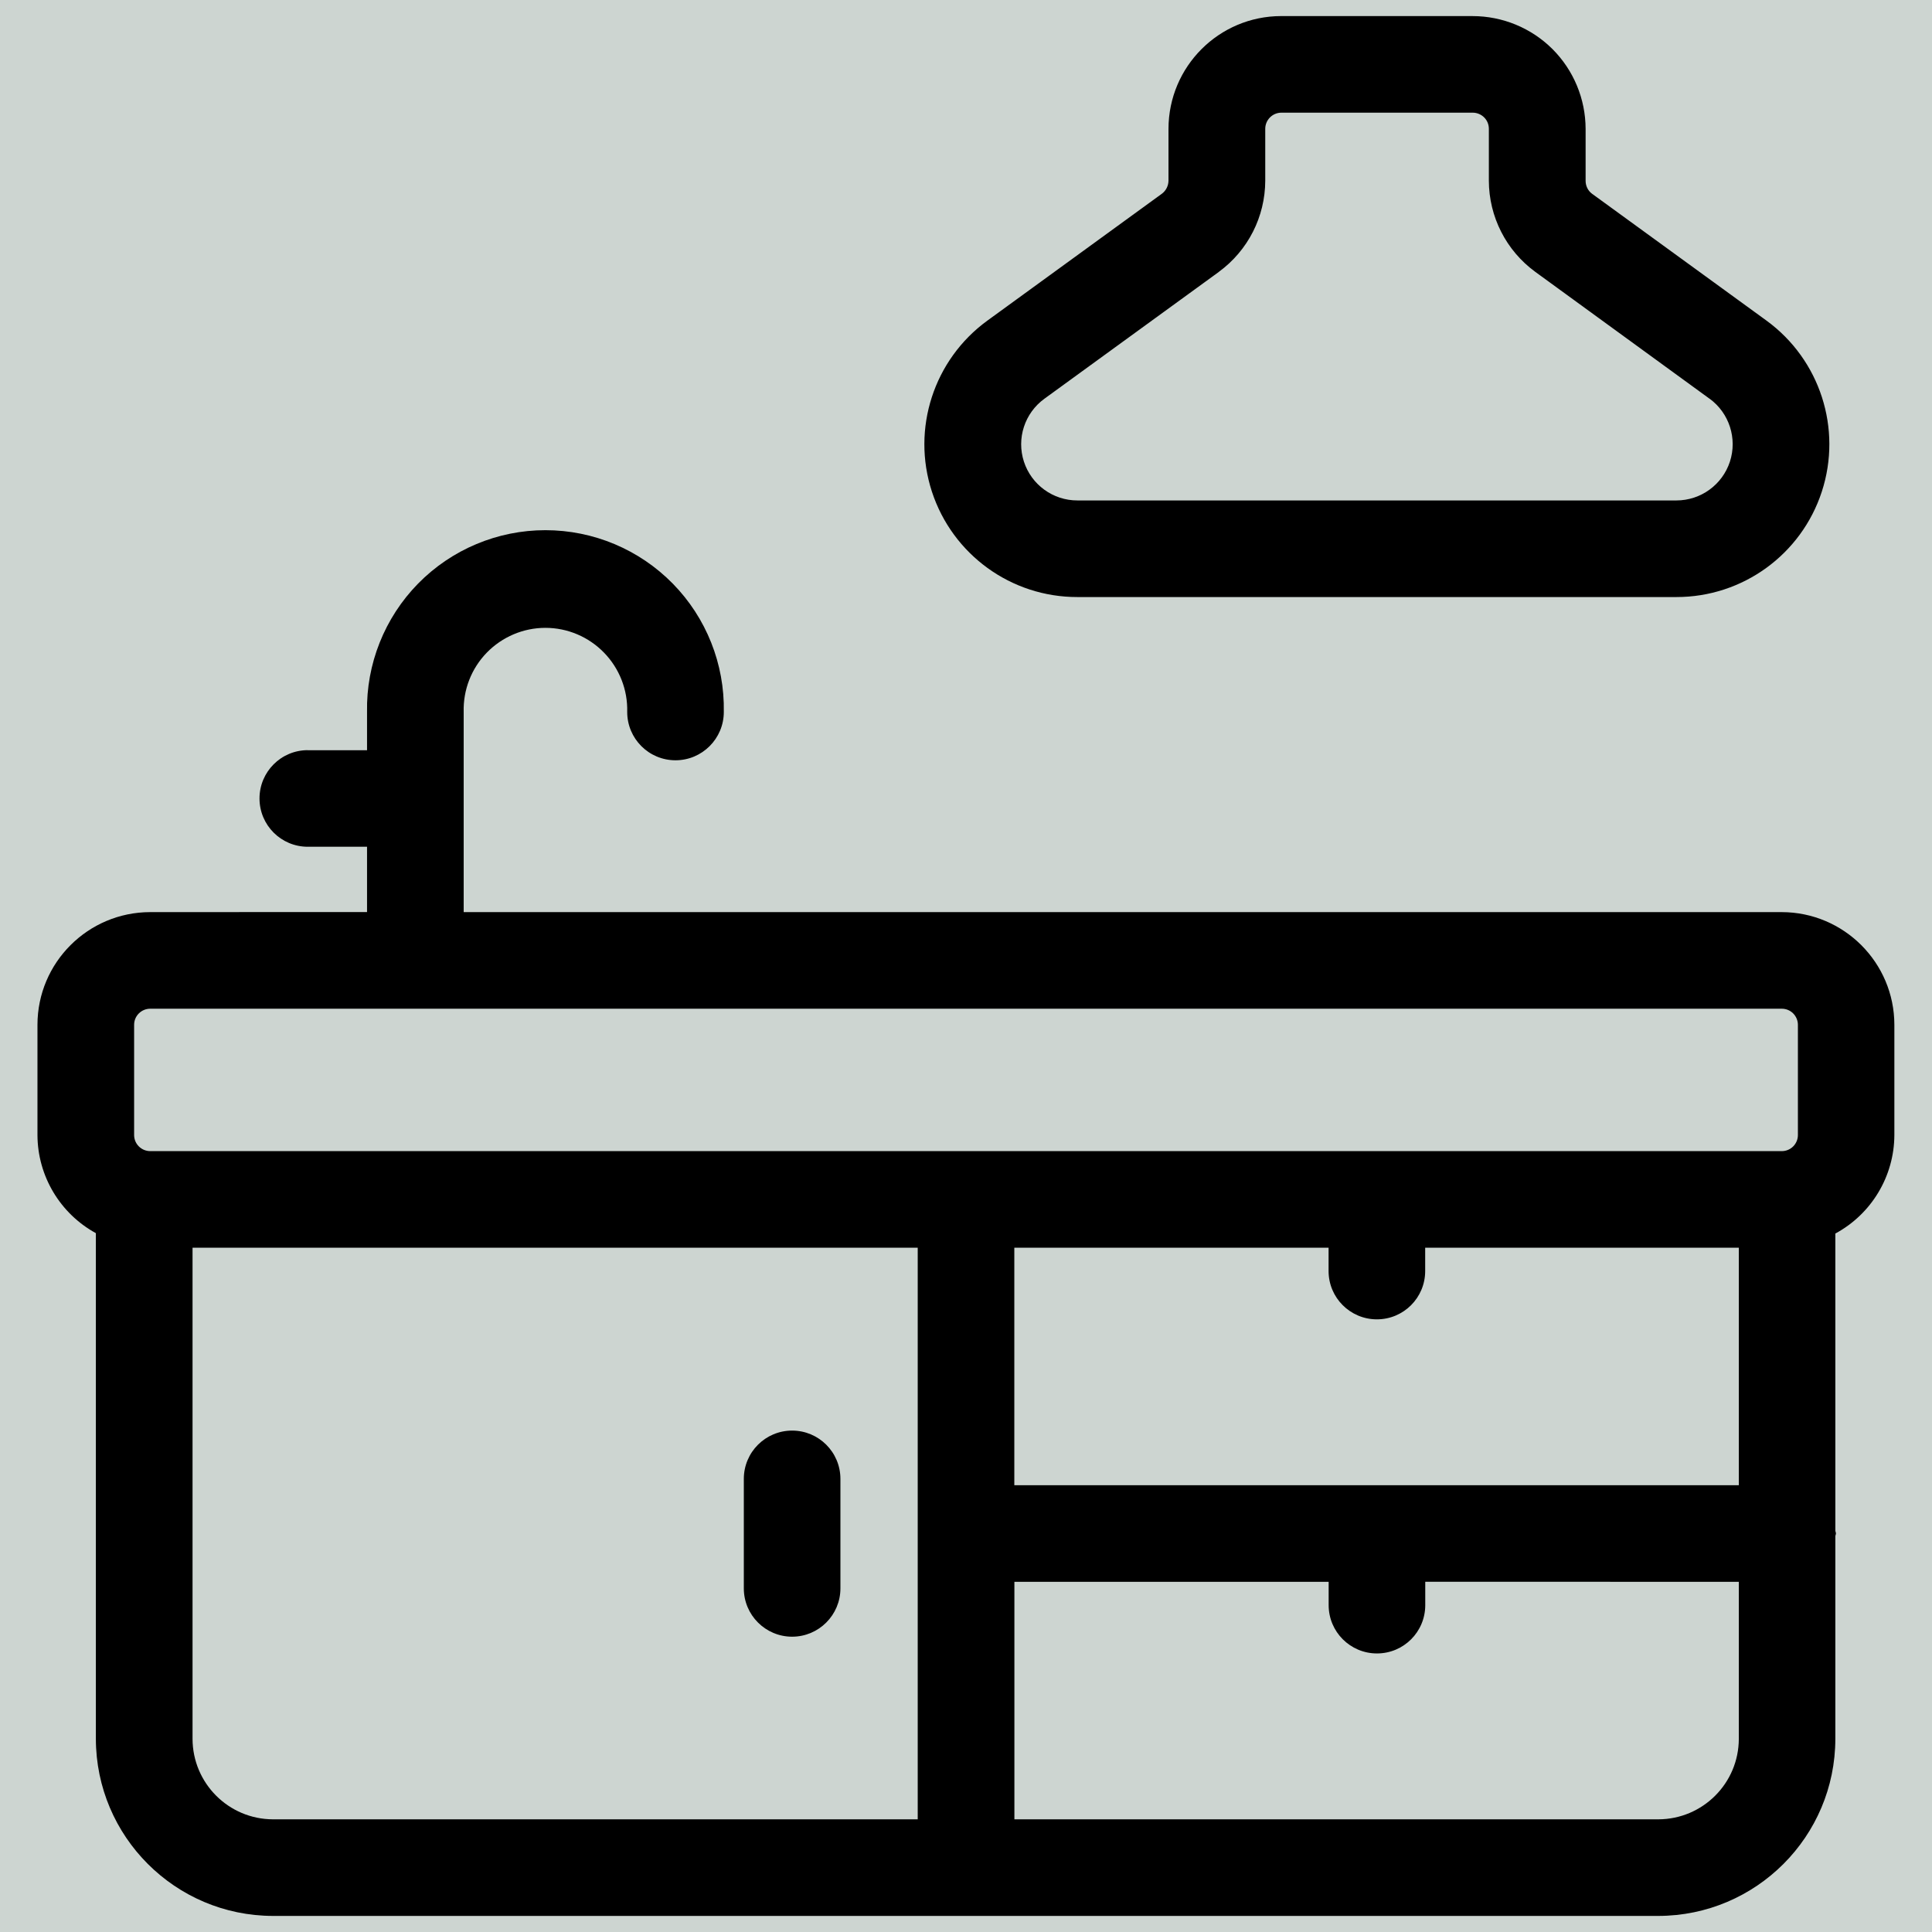
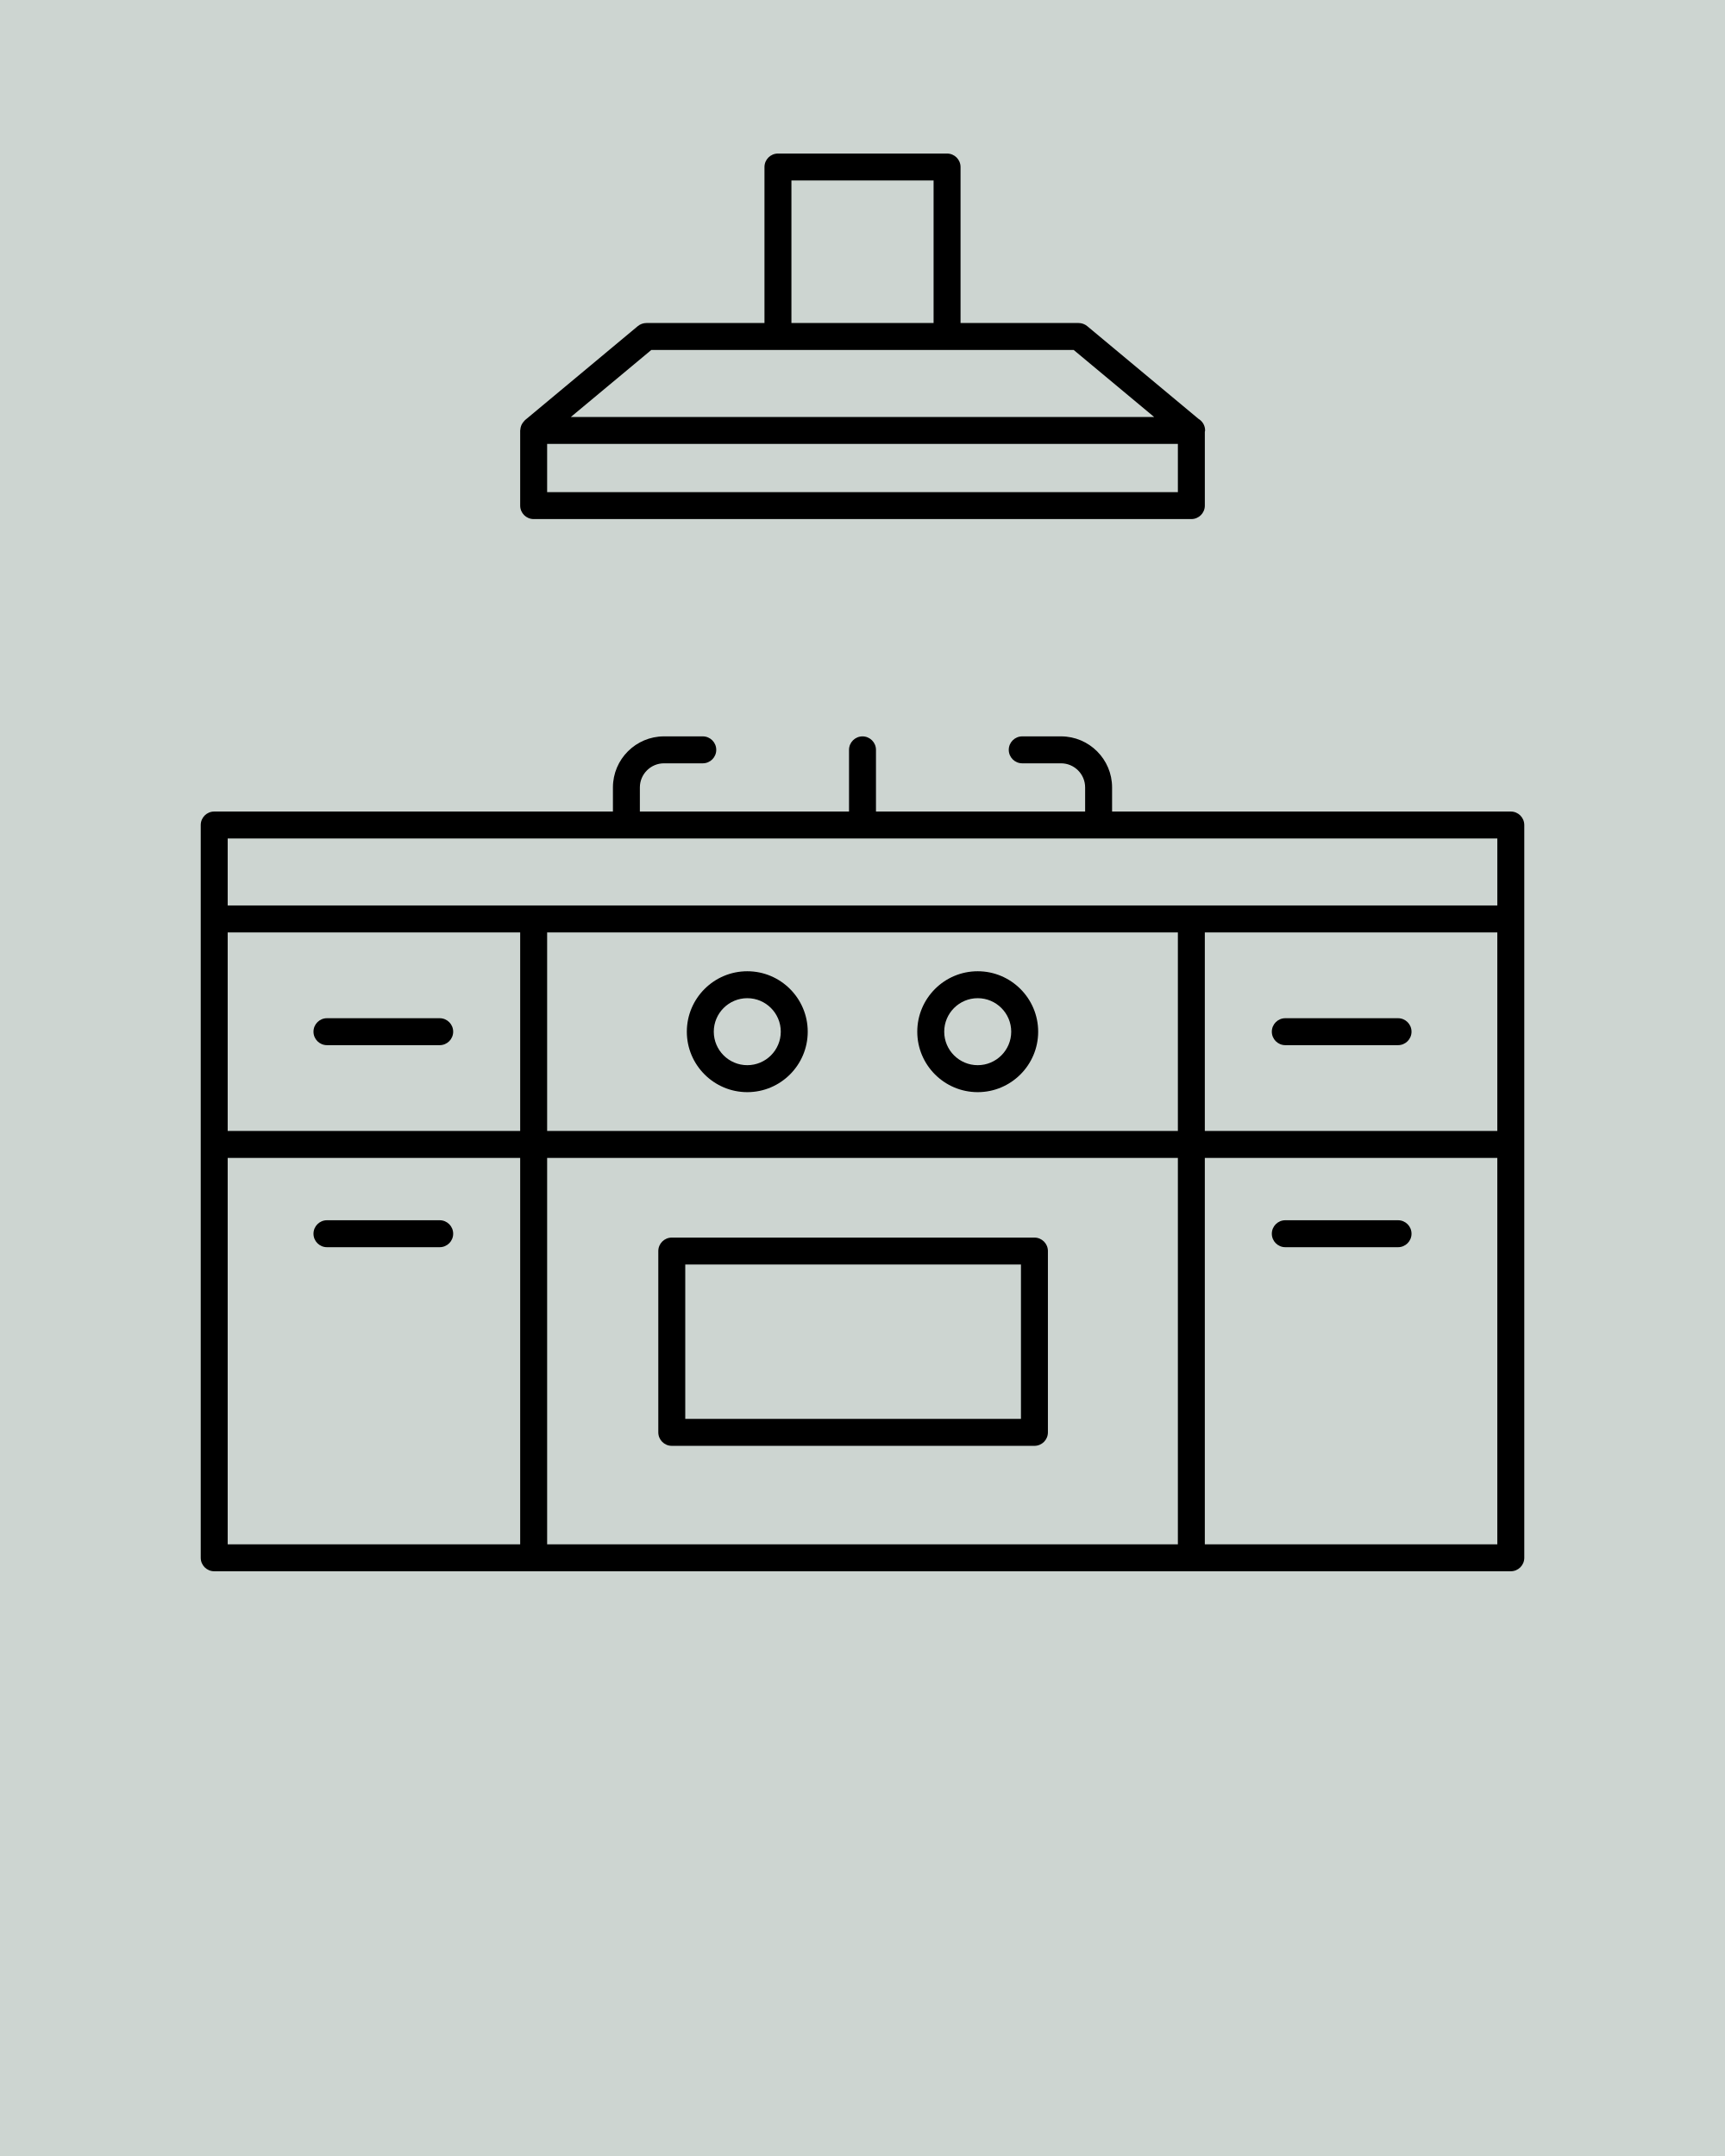
- <svg xmlns="http://www.w3.org/2000/svg" version="1.1" viewBox="0 0 100 100">
-   <rect width="100" height="100" fill="#CDD5D1" />
-   <path d="m92.223 47.211h-68.223v-10.359c-0.031-1.145 0.398-2.25 1.195-3.07 0.797-0.82 1.895-1.285 3.035-1.285 1.145 0 2.238 0.465 3.035 1.285s1.23 1.926 1.199 3.07c0 1.379 1.117 2.5 2.5 2.5 1.379 0 2.5-1.121 2.5-2.5 0.047-2.481-0.906-4.875-2.641-6.644-1.738-1.77-4.113-2.766-6.594-2.766-2.477 0-4.852 0.996-6.59 2.766-1.734 1.77-2.688 4.164-2.641 6.644v1.98h-3.066v-0.004c-1.383 0-2.5 1.121-2.5 2.5 0 1.383 1.117 2.5 2.5 2.5h3.066v3.379l-11.223 0.004c-3.223 0.004-5.832 2.613-5.836 5.832v5.707c0.008 2.117 1.168 4.062 3.023 5.078v26.172c0.008 5.059 4.109 9.16 9.168 9.168h71.703c5.059-0.008 9.16-4.109 9.164-9.168v-10.48c0-0.051 0.031-0.094 0.031-0.148 0-0.055-0.027-0.094-0.031-0.145v-15.379c1.875-1.012 3.047-2.969 3.055-5.098v-5.707c-0.004-3.219-2.613-5.828-5.832-5.832zm-85.281 5.832c0-0.461 0.375-0.832 0.836-0.832h84.445c0.223 0 0.434 0.086 0.59 0.242s0.246 0.371 0.246 0.59v5.707c0 0.223-0.09 0.434-0.246 0.59s-0.367 0.242-0.59 0.242h-84.445c-0.461 0-0.836-0.371-0.836-0.832zm83.059 23.832h-37.5v-12.293h16.266v1.207c0 1.383 1.121 2.5 2.5 2.5 1.383 0 2.5-1.117 2.5-2.5v-1.207h16.234zm-80.035 13.125v-25.418h37.535v29.586h-33.367c-2.301-0.004-4.164-1.867-4.168-4.168zm75.871 4.168h-33.332v-12.293h16.266v1.211-0.004c0 1.383 1.121 2.5 2.5 2.5 1.383 0 2.5-1.117 2.5-2.5v-1.211l16.23 0.004v8.125c-0.004 2.297-1.863 4.16-4.164 4.168z" />
-   <path d="m41 74.047c-1.379 0-2.5 1.117-2.5 2.5v5.668c0 1.379 1.121 2.5 2.5 2.5s2.5-1.121 2.5-2.5v-5.668c0-1.383-1.121-2.5-2.5-2.5z" />
-   <path d="m76.219 0.832h-9.906c-3.219 0.004-5.828 2.613-5.832 5.836v2.688-0.004c-0.004 0.262-0.125 0.508-0.332 0.668l-9.047 6.578c-2.769 2.016-3.93 5.59-2.867 8.848 1.066 3.262 4.106 5.465 7.535 5.457h31c3.426 0.004 6.465-2.199 7.527-5.457 1.062-3.258-0.094-6.828-2.859-8.848l-9.035-6.57c-0.211-0.156-0.332-0.406-0.332-0.668v-2.691c-0.004-1.551-0.621-3.035-1.715-4.129-1.098-1.094-2.586-1.707-4.137-1.707zm12.266 19.805h0.004c1.016 0.742 1.441 2.059 1.051 3.258-0.391 1.195-1.508 2.008-2.769 2.008h-31c-1.262 0.004-2.383-0.809-2.773-2.008-0.391-1.203 0.039-2.516 1.062-3.258l9.031-6.566h-0.004c1.508-1.102 2.398-2.852 2.402-4.719v-2.684c0-0.461 0.375-0.836 0.836-0.836h9.906c0.219 0 0.434 0.09 0.59 0.246s0.242 0.367 0.242 0.59v2.688-0.004c0.004 1.867 0.895 3.617 2.402 4.719z" />
+ <svg xmlns="http://www.w3.org/2000/svg" version="1.1" x="0px" y="10px" viewBox="0 0 128 160" enable-background="new 0 0 128 128" xml:space="preserve">
+   <rect width="128" height="160" fill="#CDD5D1" />
+   <g>
+     <path d="M112.105,60.225H82.52v-1.789c0-2.089-1.7-3.789-3.789-3.789h-2.878c-0.552,0-1,0.448-1,1s0.448,1,1,1h2.878   c0.986,0,1.789,0.802,1.789,1.789v1.789H65v-4.577c0-0.552-0.448-1-1-1s-1,0.448-1,1v4.577H47.48v-1.789   c0-0.986,0.803-1.789,1.789-1.789h2.879c0.552,0,1-0.448,1-1s-0.448-1-1-1H49.27c-2.089,0-3.789,1.7-3.789,3.789v1.789H15.895   c-0.552,0-1,0.448-1,1v6.972V84.93v30.676c0,0.552,0.448,1,1,1h23.704h48.803h23.704c0.552,0,1-0.448,1-1V84.93V68.197v-6.972   C113.105,60.673,112.658,60.225,112.105,60.225z M16.895,69.197h21.704V83.93H16.895V69.197z M40.599,69.197h46.803V83.93H40.599   V69.197z M89.401,69.197h21.704V83.93H89.401V69.197z M16.895,62.225h94.211v4.972H88.401H39.599H16.895V62.225z M16.895,85.93   h21.704v28.676H16.895V85.93z M40.599,85.93h46.803v28.676H40.599V85.93z M111.105,114.605H89.401V85.93h21.704V114.605z" />
+     <path d="M32.627,75.563h-8.366c-0.552,0-1,0.448-1,1s0.448,1,1,1h8.366c0.552,0,1-0.448,1-1S33.179,75.563,32.627,75.563z" />
+     <path d="M103.739,75.563h-8.366c-0.552,0-1,0.448-1,1s0.448,1,1,1h8.366c0.552,0,1-0.448,1-1S104.292,75.563,103.739,75.563z" />
+     <path d="M32.627,90.556h-8.366c-0.552,0-1,0.448-1,1s0.448,1,1,1h8.366c0.552,0,1-0.448,1-1S33.179,90.556,32.627,90.556z" />
+     <path d="M95.373,92.556h8.366c0.552,0,1-0.448,1-1s-0.448-1-1-1h-8.366c-0.552,0-1,0.448-1,1S94.821,92.556,95.373,92.556z" />
+     <path d="M55.451,72.078c-2.474,0-4.486,2.012-4.486,4.486s2.013,4.486,4.486,4.486c2.473,0,4.485-2.012,4.485-4.486   S57.924,72.078,55.451,72.078z M55.451,79.049c-1.371,0-2.486-1.115-2.486-2.486s1.115-2.486,2.486-2.486   c1.371,0,2.485,1.115,2.485,2.486S56.822,79.049,55.451,79.049z" />
+     <path d="M72.549,72.078c-2.473,0-4.485,2.012-4.485,4.486s2.012,4.486,4.485,4.486c2.474,0,4.486-2.012,4.486-4.486   S75.022,72.078,72.549,72.078z M72.549,79.049c-1.371,0-2.485-1.115-2.485-2.486s1.115-2.486,2.485-2.486   c1.371,0,2.486,1.115,2.486,2.486S73.92,79.049,72.549,79.049z" />
+     <path d="M76.758,91.843h-26.91c-0.552,0-1,0.448-1,1v13.455c0,0.552,0.448,1,1,1h26.91c0.552,0,1-0.448,1-1V92.843   C77.758,92.291,77.31,91.843,76.758,91.843z M75.758,105.298h-24.91V93.843h24.91V105.298z" />
+     <path d="M39.599,38.521h48.803c0.552,0,1-0.448,1-1v-5.478c0.003-0.034,0.02-0.064,0.02-0.099c0-0.367-0.197-0.687-0.491-0.861   l-8.255-6.879c-0.18-0.15-0.406-0.232-0.64-0.232h-8.761V12.395c0-0.552-0.448-1-1-1H57.726c-0.552,0-1,0.448-1,1v11.577h-8.761   c-0.234,0-0.46,0.082-0.64,0.232l-8.366,6.972c-0.014,0.011-0.021,0.027-0.034,0.039c-0.029,0.026-0.051,0.057-0.076,0.086   c-0.053,0.063-0.099,0.128-0.135,0.2c-0.018,0.035-0.033,0.069-0.047,0.106c-0.033,0.091-0.051,0.184-0.057,0.281   c-0.001,0.02-0.011,0.036-0.011,0.056v5.577C38.599,38.073,39.046,38.521,39.599,38.521z M87.401,36.521H40.599v-3.577h46.803   V36.521z M58.726,13.395h10.549v10.577H58.726V13.395z M48.327,25.972h9.398h12.549h9.398l5.967,4.972H42.36L48.327,25.972z" />
+   </g>
</svg>
